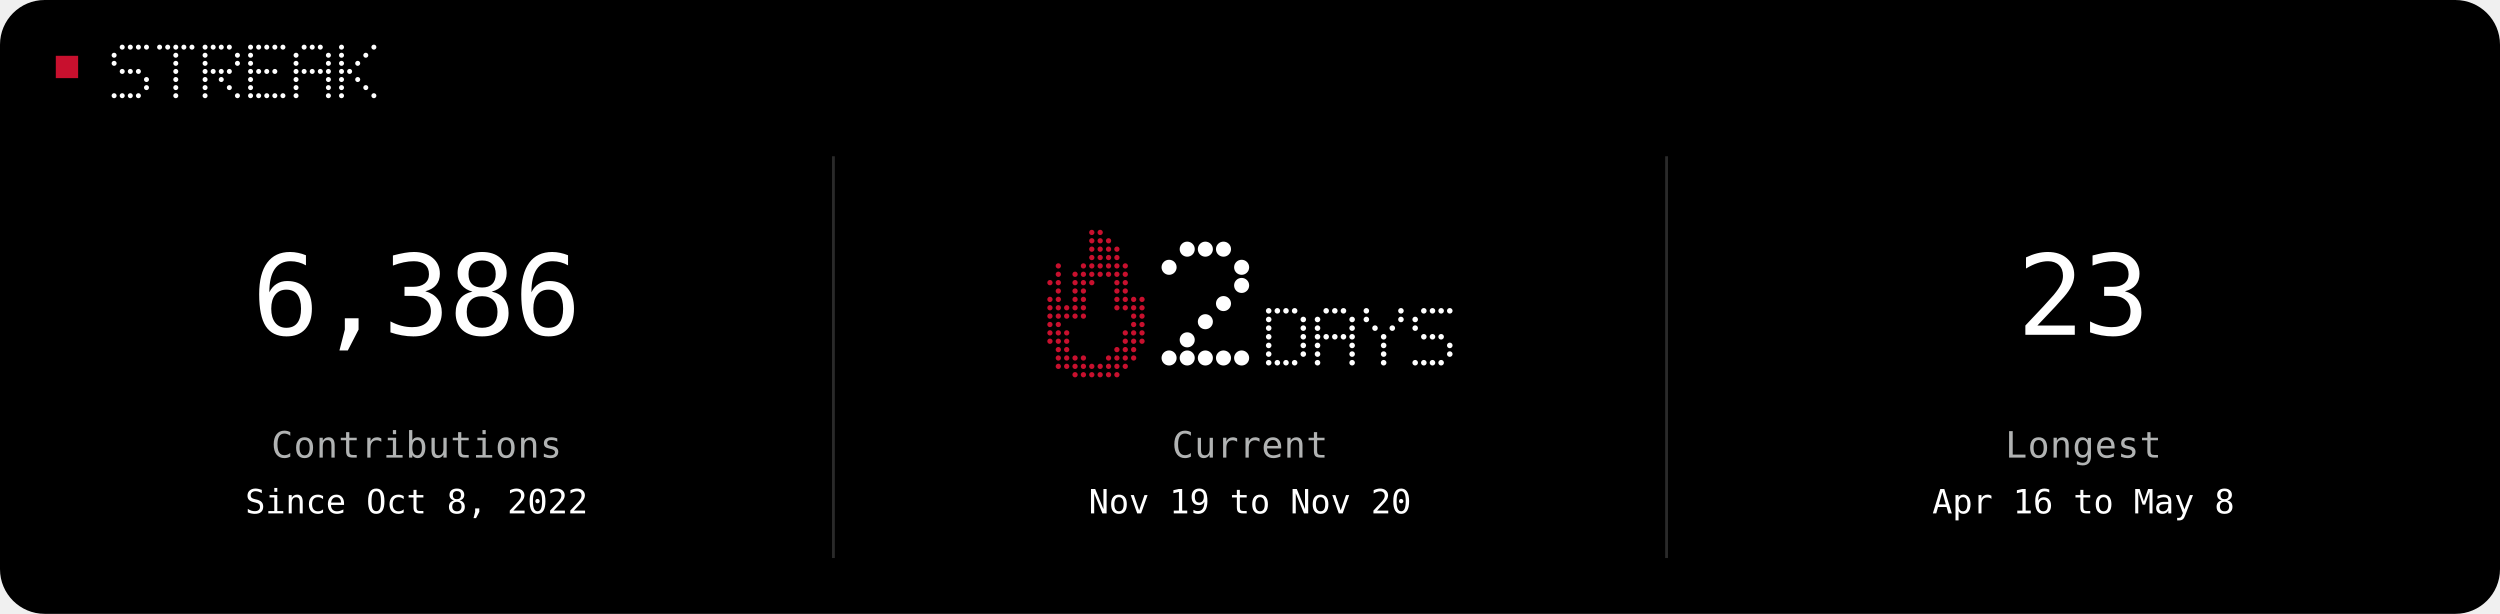
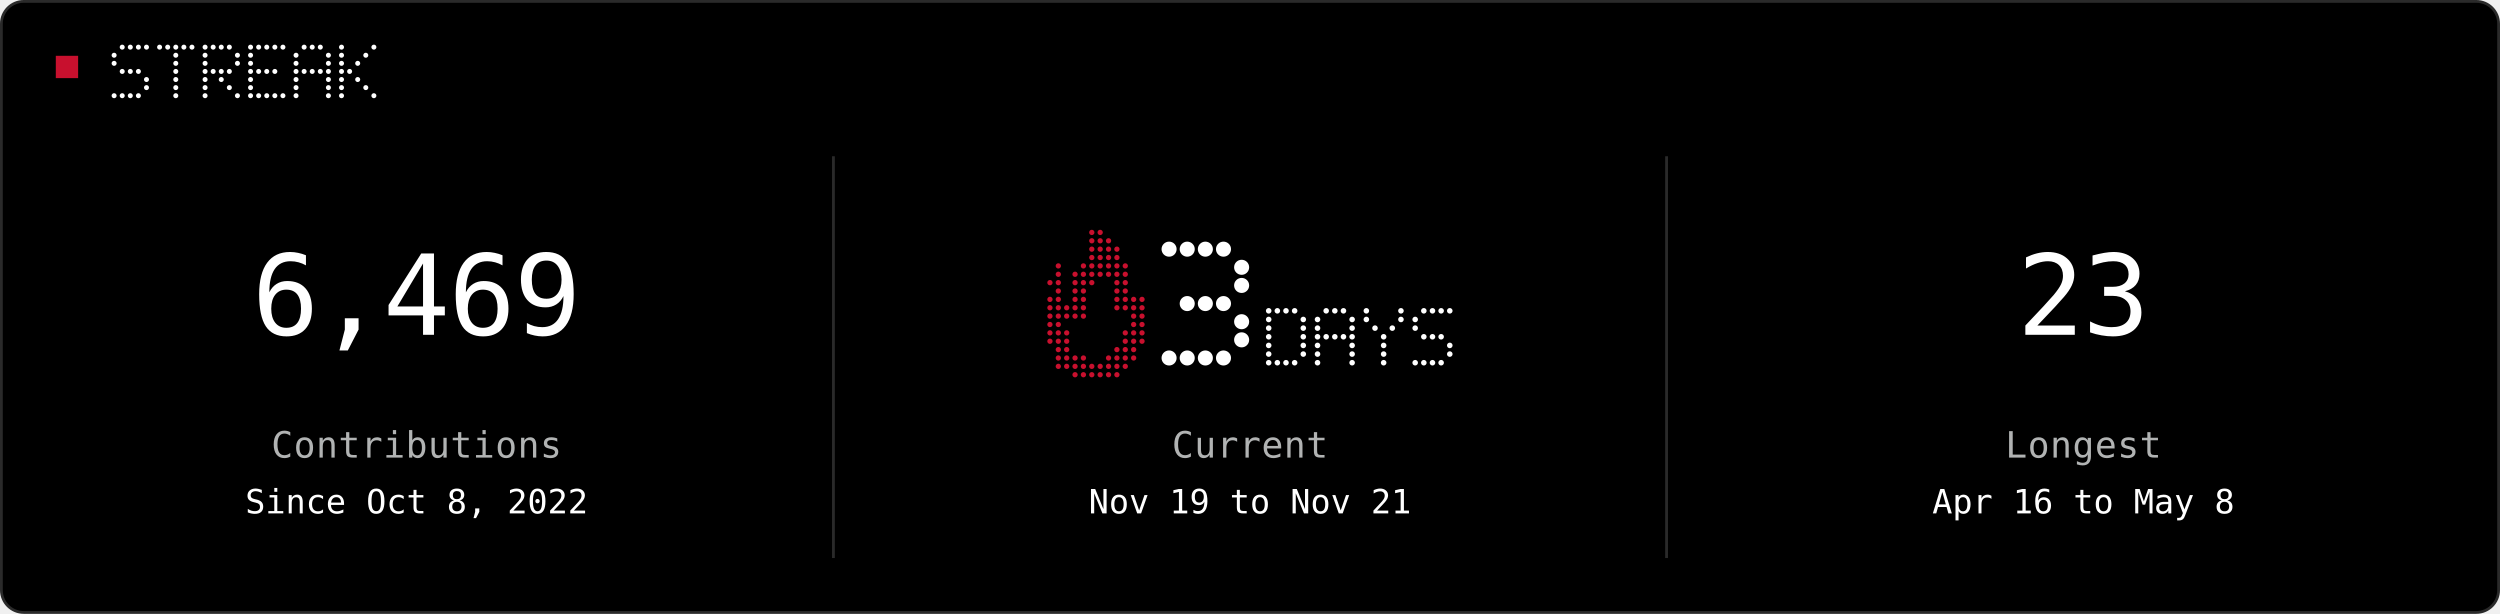
<svg xmlns="http://www.w3.org/2000/svg" width="896" height="220" viewBox="0 0 896 220" role="img">
-   <rect width="896" height="220" rx="16" fill="#000000" />
+   <rect x="0.5" y="0.5" width="895" height="219" rx="8" fill="#000000" stroke="#2A2A2A" />
  <rect x="20" y="20" width="8" height="8" fill="#C8102E" />
  <circle cx="43.8" cy="16.9" r="0.90" fill="#FFFFFF" />
  <circle cx="46.7" cy="16.9" r="0.90" fill="#FFFFFF" />
  <circle cx="49.6" cy="16.9" r="0.90" fill="#FFFFFF" />
  <circle cx="52.5" cy="16.9" r="0.90" fill="#FFFFFF" />
  <circle cx="40.9" cy="19.8" r="0.90" fill="#FFFFFF" />
  <circle cx="40.9" cy="22.7" r="0.90" fill="#FFFFFF" />
  <circle cx="43.8" cy="25.6" r="0.90" fill="#FFFFFF" />
  <circle cx="46.7" cy="25.6" r="0.90" fill="#FFFFFF" />
  <circle cx="49.6" cy="25.6" r="0.90" fill="#FFFFFF" />
  <circle cx="52.5" cy="28.5" r="0.90" fill="#FFFFFF" />
  <circle cx="52.5" cy="31.4" r="0.90" fill="#FFFFFF" />
  <circle cx="40.9" cy="34.3" r="0.90" fill="#FFFFFF" />
  <circle cx="43.8" cy="34.3" r="0.90" fill="#FFFFFF" />
  <circle cx="46.7" cy="34.3" r="0.90" fill="#FFFFFF" />
  <circle cx="49.6" cy="34.3" r="0.90" fill="#FFFFFF" />
  <circle cx="57.2" cy="16.9" r="0.90" fill="#FFFFFF" />
  <circle cx="60.1" cy="16.9" r="0.90" fill="#FFFFFF" />
  <circle cx="63.0" cy="16.9" r="0.90" fill="#FFFFFF" />
  <circle cx="65.9" cy="16.9" r="0.90" fill="#FFFFFF" />
  <circle cx="68.8" cy="16.9" r="0.90" fill="#FFFFFF" />
  <circle cx="63.0" cy="19.8" r="0.90" fill="#FFFFFF" />
  <circle cx="63.0" cy="22.7" r="0.90" fill="#FFFFFF" />
  <circle cx="63.0" cy="25.6" r="0.90" fill="#FFFFFF" />
  <circle cx="63.0" cy="28.5" r="0.90" fill="#FFFFFF" />
  <circle cx="63.0" cy="31.4" r="0.90" fill="#FFFFFF" />
  <circle cx="63.0" cy="34.3" r="0.90" fill="#FFFFFF" />
  <circle cx="73.5" cy="16.9" r="0.90" fill="#FFFFFF" />
  <circle cx="76.4" cy="16.9" r="0.90" fill="#FFFFFF" />
  <circle cx="79.3" cy="16.9" r="0.90" fill="#FFFFFF" />
  <circle cx="82.2" cy="16.9" r="0.90" fill="#FFFFFF" />
  <circle cx="73.5" cy="19.8" r="0.90" fill="#FFFFFF" />
  <circle cx="85.1" cy="19.8" r="0.90" fill="#FFFFFF" />
  <circle cx="73.5" cy="22.7" r="0.90" fill="#FFFFFF" />
  <circle cx="85.1" cy="22.7" r="0.90" fill="#FFFFFF" />
  <circle cx="73.5" cy="25.6" r="0.90" fill="#FFFFFF" />
  <circle cx="76.4" cy="25.6" r="0.90" fill="#FFFFFF" />
  <circle cx="79.3" cy="25.6" r="0.90" fill="#FFFFFF" />
  <circle cx="82.2" cy="25.6" r="0.90" fill="#FFFFFF" />
  <circle cx="73.5" cy="28.5" r="0.90" fill="#FFFFFF" />
  <circle cx="79.3" cy="28.5" r="0.90" fill="#FFFFFF" />
  <circle cx="73.5" cy="31.4" r="0.90" fill="#FFFFFF" />
  <circle cx="82.2" cy="31.4" r="0.90" fill="#FFFFFF" />
  <circle cx="73.5" cy="34.3" r="0.90" fill="#FFFFFF" />
  <circle cx="85.1" cy="34.3" r="0.90" fill="#FFFFFF" />
  <circle cx="89.8" cy="16.9" r="0.90" fill="#FFFFFF" />
  <circle cx="92.7" cy="16.9" r="0.90" fill="#FFFFFF" />
  <circle cx="95.6" cy="16.9" r="0.90" fill="#FFFFFF" />
  <circle cx="98.5" cy="16.9" r="0.90" fill="#FFFFFF" />
  <circle cx="101.4" cy="16.9" r="0.90" fill="#FFFFFF" />
  <circle cx="89.8" cy="19.8" r="0.90" fill="#FFFFFF" />
  <circle cx="89.8" cy="22.7" r="0.90" fill="#FFFFFF" />
  <circle cx="89.8" cy="25.6" r="0.90" fill="#FFFFFF" />
  <circle cx="92.7" cy="25.6" r="0.90" fill="#FFFFFF" />
  <circle cx="95.6" cy="25.6" r="0.90" fill="#FFFFFF" />
  <circle cx="98.5" cy="25.6" r="0.90" fill="#FFFFFF" />
  <circle cx="89.8" cy="28.5" r="0.90" fill="#FFFFFF" />
  <circle cx="89.8" cy="31.4" r="0.90" fill="#FFFFFF" />
  <circle cx="89.8" cy="34.3" r="0.90" fill="#FFFFFF" />
  <circle cx="92.7" cy="34.3" r="0.90" fill="#FFFFFF" />
  <circle cx="95.6" cy="34.3" r="0.90" fill="#FFFFFF" />
  <circle cx="98.5" cy="34.3" r="0.90" fill="#FFFFFF" />
  <circle cx="101.4" cy="34.3" r="0.90" fill="#FFFFFF" />
  <circle cx="109.0" cy="16.9" r="0.90" fill="#FFFFFF" />
  <circle cx="111.9" cy="16.9" r="0.90" fill="#FFFFFF" />
  <circle cx="114.8" cy="16.9" r="0.90" fill="#FFFFFF" />
  <circle cx="106.1" cy="19.8" r="0.90" fill="#FFFFFF" />
  <circle cx="117.7" cy="19.8" r="0.90" fill="#FFFFFF" />
  <circle cx="106.1" cy="22.7" r="0.90" fill="#FFFFFF" />
  <circle cx="117.7" cy="22.7" r="0.90" fill="#FFFFFF" />
  <circle cx="106.1" cy="25.6" r="0.90" fill="#FFFFFF" />
  <circle cx="109.0" cy="25.6" r="0.90" fill="#FFFFFF" />
  <circle cx="111.9" cy="25.6" r="0.90" fill="#FFFFFF" />
  <circle cx="114.8" cy="25.6" r="0.90" fill="#FFFFFF" />
  <circle cx="117.7" cy="25.6" r="0.90" fill="#FFFFFF" />
  <circle cx="106.1" cy="28.5" r="0.90" fill="#FFFFFF" />
  <circle cx="117.7" cy="28.5" r="0.90" fill="#FFFFFF" />
  <circle cx="106.1" cy="31.4" r="0.90" fill="#FFFFFF" />
  <circle cx="117.7" cy="31.4" r="0.90" fill="#FFFFFF" />
  <circle cx="106.1" cy="34.3" r="0.90" fill="#FFFFFF" />
  <circle cx="117.7" cy="34.3" r="0.90" fill="#FFFFFF" />
  <circle cx="122.4" cy="16.9" r="0.90" fill="#FFFFFF" />
  <circle cx="134.0" cy="16.9" r="0.90" fill="#FFFFFF" />
  <circle cx="122.4" cy="19.8" r="0.90" fill="#FFFFFF" />
  <circle cx="131.1" cy="19.8" r="0.90" fill="#FFFFFF" />
  <circle cx="122.4" cy="22.7" r="0.90" fill="#FFFFFF" />
  <circle cx="128.2" cy="22.7" r="0.90" fill="#FFFFFF" />
  <circle cx="122.4" cy="25.6" r="0.90" fill="#FFFFFF" />
  <circle cx="125.3" cy="25.6" r="0.90" fill="#FFFFFF" />
  <circle cx="122.4" cy="28.5" r="0.90" fill="#FFFFFF" />
  <circle cx="128.2" cy="28.5" r="0.90" fill="#FFFFFF" />
  <circle cx="122.4" cy="31.4" r="0.90" fill="#FFFFFF" />
  <circle cx="131.1" cy="31.4" r="0.90" fill="#FFFFFF" />
  <circle cx="122.4" cy="34.3" r="0.90" fill="#FFFFFF" />
  <circle cx="134.0" cy="34.3" r="0.90" fill="#FFFFFF" />
  <line x1="298.7" y1="56" x2="298.7" y2="200" stroke="#2A2A2A" />
  <line x1="597.3" y1="56" x2="597.3" y2="200" stroke="#2A2A2A" />
-   <text x="149.3" y="120" fill="#FFFFFF" text-anchor="middle" font-family="ui-monospace, Geist Mono, monospace" font-size="40" letter-spacing="-0.6" dominant-baseline="auto">6,386</text>
+   <text x="149.3" y="120" fill="#FFFFFF" text-anchor="middle" font-family="ui-monospace, Geist Mono, monospace" font-size="40" letter-spacing="-0.6" dominant-baseline="auto">6,469</text>
  <text x="149.3" y="164" fill="#B1B3B3" text-anchor="middle" font-family="ui-monospace, Geist Mono, monospace" font-size="13" letter-spacing="0.2" dominant-baseline="auto">Contributions</text>
  <text x="149.3" y="184" fill="#FFFFFF" text-anchor="middle" font-family="ui-monospace, Geist Mono, monospace" font-size="12" letter-spacing="0" dominant-baseline="auto">Since Oct 8, 2022</text>
  <circle cx="391.3" cy="83.3" r="0.95" fill="#C8102E" />
  <circle cx="394.3" cy="83.3" r="0.95" fill="#C8102E" />
  <circle cx="391.3" cy="86.3" r="0.95" fill="#C8102E" />
  <circle cx="394.3" cy="86.3" r="0.95" fill="#C8102E" />
  <circle cx="397.3" cy="86.3" r="0.95" fill="#C8102E" />
  <circle cx="391.3" cy="89.3" r="0.95" fill="#C8102E" />
  <circle cx="394.3" cy="89.3" r="0.95" fill="#C8102E" />
  <circle cx="397.3" cy="89.3" r="0.95" fill="#C8102E" />
  <circle cx="400.3" cy="89.3" r="0.95" fill="#C8102E" />
  <circle cx="391.3" cy="92.3" r="0.95" fill="#C8102E" />
  <circle cx="394.3" cy="92.3" r="0.95" fill="#C8102E" />
  <circle cx="397.3" cy="92.3" r="0.95" fill="#C8102E" />
  <circle cx="400.3" cy="92.3" r="0.95" fill="#C8102E" />
  <circle cx="379.3" cy="95.3" r="0.95" fill="#C8102E" />
  <circle cx="388.3" cy="95.3" r="0.95" fill="#C8102E" />
  <circle cx="391.3" cy="95.3" r="0.95" fill="#C8102E" />
  <circle cx="394.3" cy="95.3" r="0.95" fill="#C8102E" />
  <circle cx="397.3" cy="95.3" r="0.95" fill="#C8102E" />
  <circle cx="400.3" cy="95.3" r="0.95" fill="#C8102E" />
  <circle cx="403.3" cy="95.3" r="0.95" fill="#C8102E" />
  <circle cx="379.3" cy="98.3" r="0.95" fill="#C8102E" />
  <circle cx="385.3" cy="98.3" r="0.95" fill="#C8102E" />
  <circle cx="388.3" cy="98.3" r="0.95" fill="#C8102E" />
  <circle cx="391.3" cy="98.3" r="0.95" fill="#C8102E" />
  <circle cx="394.3" cy="98.3" r="0.95" fill="#C8102E" />
  <circle cx="397.3" cy="98.3" r="0.95" fill="#C8102E" />
  <circle cx="400.3" cy="98.3" r="0.95" fill="#C8102E" />
  <circle cx="403.3" cy="98.3" r="0.95" fill="#C8102E" />
  <circle cx="376.3" cy="101.3" r="0.95" fill="#C8102E" />
  <circle cx="379.3" cy="101.3" r="0.95" fill="#C8102E" />
  <circle cx="385.3" cy="101.3" r="0.95" fill="#C8102E" />
  <circle cx="388.3" cy="101.3" r="0.95" fill="#C8102E" />
  <circle cx="391.3" cy="101.3" r="0.95" fill="#C8102E" />
  <circle cx="400.3" cy="101.3" r="0.95" fill="#C8102E" />
  <circle cx="403.3" cy="101.3" r="0.95" fill="#C8102E" />
  <circle cx="379.3" cy="104.3" r="0.95" fill="#C8102E" />
  <circle cx="385.3" cy="104.3" r="0.95" fill="#C8102E" />
  <circle cx="388.3" cy="104.3" r="0.95" fill="#C8102E" />
  <circle cx="400.3" cy="104.3" r="0.95" fill="#C8102E" />
  <circle cx="403.3" cy="104.3" r="0.95" fill="#C8102E" />
  <circle cx="376.3" cy="107.3" r="0.95" fill="#C8102E" />
  <circle cx="379.3" cy="107.3" r="0.95" fill="#C8102E" />
  <circle cx="385.3" cy="107.3" r="0.95" fill="#C8102E" />
  <circle cx="388.3" cy="107.3" r="0.95" fill="#C8102E" />
  <circle cx="400.3" cy="107.3" r="0.95" fill="#C8102E" />
  <circle cx="403.3" cy="107.3" r="0.95" fill="#C8102E" />
  <circle cx="406.3" cy="107.3" r="0.95" fill="#C8102E" />
  <circle cx="409.3" cy="107.3" r="0.95" fill="#C8102E" />
  <circle cx="376.3" cy="110.3" r="0.95" fill="#C8102E" />
  <circle cx="379.3" cy="110.3" r="0.95" fill="#C8102E" />
  <circle cx="382.3" cy="110.3" r="0.95" fill="#C8102E" />
  <circle cx="385.3" cy="110.3" r="0.95" fill="#C8102E" />
  <circle cx="388.3" cy="110.3" r="0.95" fill="#C8102E" />
  <circle cx="400.3" cy="110.3" r="0.95" fill="#C8102E" />
  <circle cx="403.3" cy="110.3" r="0.95" fill="#C8102E" />
  <circle cx="406.3" cy="110.3" r="0.95" fill="#C8102E" />
  <circle cx="409.3" cy="110.3" r="0.95" fill="#C8102E" />
  <circle cx="376.3" cy="113.3" r="0.95" fill="#C8102E" />
  <circle cx="379.3" cy="113.3" r="0.95" fill="#C8102E" />
  <circle cx="382.3" cy="113.3" r="0.95" fill="#C8102E" />
  <circle cx="385.3" cy="113.3" r="0.95" fill="#C8102E" />
  <circle cx="388.3" cy="113.3" r="0.95" fill="#C8102E" />
  <circle cx="406.3" cy="113.3" r="0.95" fill="#C8102E" />
  <circle cx="409.3" cy="113.3" r="0.95" fill="#C8102E" />
  <circle cx="376.3" cy="116.3" r="0.95" fill="#C8102E" />
  <circle cx="379.3" cy="116.3" r="0.95" fill="#C8102E" />
  <circle cx="406.3" cy="116.3" r="0.95" fill="#C8102E" />
  <circle cx="409.3" cy="116.3" r="0.95" fill="#C8102E" />
  <circle cx="376.3" cy="119.3" r="0.95" fill="#C8102E" />
  <circle cx="379.3" cy="119.3" r="0.95" fill="#C8102E" />
  <circle cx="382.3" cy="119.3" r="0.95" fill="#C8102E" />
  <circle cx="403.3" cy="119.3" r="0.95" fill="#C8102E" />
  <circle cx="406.3" cy="119.3" r="0.95" fill="#C8102E" />
  <circle cx="409.3" cy="119.3" r="0.95" fill="#C8102E" />
  <circle cx="376.3" cy="122.3" r="0.95" fill="#C8102E" />
  <circle cx="379.3" cy="122.3" r="0.95" fill="#C8102E" />
  <circle cx="382.3" cy="122.3" r="0.95" fill="#C8102E" />
  <circle cx="403.3" cy="122.3" r="0.95" fill="#C8102E" />
  <circle cx="406.3" cy="122.3" r="0.95" fill="#C8102E" />
  <circle cx="409.3" cy="122.3" r="0.95" fill="#C8102E" />
  <circle cx="379.3" cy="125.3" r="0.95" fill="#C8102E" />
  <circle cx="382.3" cy="125.3" r="0.95" fill="#C8102E" />
  <circle cx="400.3" cy="125.3" r="0.95" fill="#C8102E" />
  <circle cx="403.3" cy="125.3" r="0.95" fill="#C8102E" />
  <circle cx="406.3" cy="125.3" r="0.95" fill="#C8102E" />
  <circle cx="379.3" cy="128.3" r="0.95" fill="#C8102E" />
  <circle cx="382.3" cy="128.3" r="0.95" fill="#C8102E" />
  <circle cx="385.3" cy="128.3" r="0.95" fill="#C8102E" />
  <circle cx="388.3" cy="128.3" r="0.95" fill="#C8102E" />
  <circle cx="397.3" cy="128.3" r="0.95" fill="#C8102E" />
  <circle cx="400.3" cy="128.3" r="0.95" fill="#C8102E" />
  <circle cx="403.3" cy="128.3" r="0.95" fill="#C8102E" />
  <circle cx="406.3" cy="128.3" r="0.95" fill="#C8102E" />
  <circle cx="379.3" cy="131.3" r="0.95" fill="#C8102E" />
  <circle cx="382.3" cy="131.3" r="0.95" fill="#C8102E" />
  <circle cx="385.3" cy="131.3" r="0.95" fill="#C8102E" />
  <circle cx="388.3" cy="131.3" r="0.95" fill="#C8102E" />
  <circle cx="391.3" cy="131.3" r="0.95" fill="#C8102E" />
  <circle cx="394.3" cy="131.3" r="0.95" fill="#C8102E" />
  <circle cx="397.3" cy="131.3" r="0.95" fill="#C8102E" />
  <circle cx="400.3" cy="131.3" r="0.95" fill="#C8102E" />
  <circle cx="403.3" cy="131.3" r="0.95" fill="#C8102E" />
  <circle cx="385.3" cy="134.3" r="0.95" fill="#C8102E" />
  <circle cx="388.3" cy="134.3" r="0.95" fill="#C8102E" />
  <circle cx="391.3" cy="134.3" r="0.95" fill="#C8102E" />
  <circle cx="394.3" cy="134.3" r="0.95" fill="#C8102E" />
  <circle cx="397.3" cy="134.3" r="0.95" fill="#C8102E" />
  <circle cx="400.3" cy="134.3" r="0.95" fill="#C8102E" />
+   <circle cx="419.0" cy="89.3" r="2.70" fill="#FFFFFF" />
  <circle cx="425.5" cy="89.3" r="2.70" fill="#FFFFFF" />
  <circle cx="432.0" cy="89.3" r="2.70" fill="#FFFFFF" />
  <circle cx="438.5" cy="89.3" r="2.70" fill="#FFFFFF" />
-   <circle cx="419.0" cy="95.8" r="2.70" fill="#FFFFFF" />
  <circle cx="445.0" cy="95.8" r="2.70" fill="#FFFFFF" />
  <circle cx="445.0" cy="102.3" r="2.70" fill="#FFFFFF" />
+   <circle cx="425.5" cy="108.8" r="2.70" fill="#FFFFFF" />
+   <circle cx="432.0" cy="108.8" r="2.70" fill="#FFFFFF" />
  <circle cx="438.5" cy="108.8" r="2.70" fill="#FFFFFF" />
-   <circle cx="432.0" cy="115.3" r="2.70" fill="#FFFFFF" />
-   <circle cx="425.5" cy="121.8" r="2.70" fill="#FFFFFF" />
+   <circle cx="445.0" cy="115.3" r="2.70" fill="#FFFFFF" />
+   <circle cx="445.0" cy="121.8" r="2.70" fill="#FFFFFF" />
  <circle cx="419.0" cy="128.3" r="2.70" fill="#FFFFFF" />
  <circle cx="425.5" cy="128.3" r="2.70" fill="#FFFFFF" />
  <circle cx="432.0" cy="128.3" r="2.70" fill="#FFFFFF" />
  <circle cx="438.5" cy="128.3" r="2.70" fill="#FFFFFF" />
-   <circle cx="445.0" cy="128.3" r="2.70" fill="#FFFFFF" />
  <circle cx="454.7" cy="111.4" r="1.00" fill="#FFFFFF" />
  <circle cx="457.8" cy="111.4" r="1.00" fill="#FFFFFF" />
  <circle cx="460.9" cy="111.4" r="1.00" fill="#FFFFFF" />
  <circle cx="464.0" cy="111.4" r="1.00" fill="#FFFFFF" />
  <circle cx="454.7" cy="114.5" r="1.00" fill="#FFFFFF" />
  <circle cx="467.1" cy="114.5" r="1.00" fill="#FFFFFF" />
  <circle cx="454.7" cy="117.6" r="1.00" fill="#FFFFFF" />
  <circle cx="467.1" cy="117.6" r="1.00" fill="#FFFFFF" />
  <circle cx="454.7" cy="120.7" r="1.00" fill="#FFFFFF" />
  <circle cx="467.1" cy="120.7" r="1.00" fill="#FFFFFF" />
  <circle cx="454.7" cy="123.8" r="1.00" fill="#FFFFFF" />
  <circle cx="467.1" cy="123.8" r="1.00" fill="#FFFFFF" />
  <circle cx="454.7" cy="126.9" r="1.00" fill="#FFFFFF" />
  <circle cx="467.1" cy="126.9" r="1.00" fill="#FFFFFF" />
  <circle cx="454.7" cy="130.0" r="1.00" fill="#FFFFFF" />
  <circle cx="457.8" cy="130.0" r="1.00" fill="#FFFFFF" />
  <circle cx="460.9" cy="130.0" r="1.00" fill="#FFFFFF" />
  <circle cx="464.0" cy="130.0" r="1.00" fill="#FFFFFF" />
  <circle cx="475.3" cy="111.4" r="1.00" fill="#FFFFFF" />
  <circle cx="478.4" cy="111.4" r="1.00" fill="#FFFFFF" />
  <circle cx="481.5" cy="111.4" r="1.00" fill="#FFFFFF" />
  <circle cx="472.2" cy="114.5" r="1.00" fill="#FFFFFF" />
  <circle cx="484.6" cy="114.5" r="1.00" fill="#FFFFFF" />
  <circle cx="472.2" cy="117.6" r="1.00" fill="#FFFFFF" />
  <circle cx="484.6" cy="117.6" r="1.00" fill="#FFFFFF" />
  <circle cx="472.2" cy="120.7" r="1.00" fill="#FFFFFF" />
  <circle cx="475.3" cy="120.7" r="1.00" fill="#FFFFFF" />
  <circle cx="478.4" cy="120.7" r="1.00" fill="#FFFFFF" />
  <circle cx="481.5" cy="120.7" r="1.00" fill="#FFFFFF" />
  <circle cx="484.6" cy="120.7" r="1.00" fill="#FFFFFF" />
  <circle cx="472.2" cy="123.8" r="1.00" fill="#FFFFFF" />
  <circle cx="484.6" cy="123.8" r="1.00" fill="#FFFFFF" />
  <circle cx="472.2" cy="126.9" r="1.00" fill="#FFFFFF" />
  <circle cx="484.6" cy="126.9" r="1.00" fill="#FFFFFF" />
  <circle cx="472.2" cy="130.0" r="1.00" fill="#FFFFFF" />
  <circle cx="484.6" cy="130.0" r="1.00" fill="#FFFFFF" />
  <circle cx="489.7" cy="111.4" r="1.00" fill="#FFFFFF" />
  <circle cx="502.1" cy="111.4" r="1.00" fill="#FFFFFF" />
  <circle cx="489.7" cy="114.5" r="1.00" fill="#FFFFFF" />
  <circle cx="502.1" cy="114.5" r="1.00" fill="#FFFFFF" />
  <circle cx="492.8" cy="117.6" r="1.00" fill="#FFFFFF" />
  <circle cx="499.0" cy="117.6" r="1.00" fill="#FFFFFF" />
  <circle cx="495.9" cy="120.7" r="1.00" fill="#FFFFFF" />
  <circle cx="495.9" cy="123.8" r="1.00" fill="#FFFFFF" />
  <circle cx="495.9" cy="126.9" r="1.00" fill="#FFFFFF" />
  <circle cx="495.9" cy="130.0" r="1.00" fill="#FFFFFF" />
  <circle cx="510.3" cy="111.4" r="1.00" fill="#FFFFFF" />
  <circle cx="513.4" cy="111.4" r="1.00" fill="#FFFFFF" />
  <circle cx="516.5" cy="111.4" r="1.00" fill="#FFFFFF" />
  <circle cx="519.6" cy="111.4" r="1.00" fill="#FFFFFF" />
  <circle cx="507.2" cy="114.5" r="1.00" fill="#FFFFFF" />
  <circle cx="507.2" cy="117.6" r="1.00" fill="#FFFFFF" />
  <circle cx="510.3" cy="120.7" r="1.00" fill="#FFFFFF" />
  <circle cx="513.4" cy="120.7" r="1.00" fill="#FFFFFF" />
  <circle cx="516.5" cy="120.7" r="1.00" fill="#FFFFFF" />
  <circle cx="519.6" cy="123.8" r="1.00" fill="#FFFFFF" />
  <circle cx="519.6" cy="126.9" r="1.00" fill="#FFFFFF" />
  <circle cx="507.2" cy="130.0" r="1.00" fill="#FFFFFF" />
  <circle cx="510.3" cy="130.0" r="1.00" fill="#FFFFFF" />
  <circle cx="513.4" cy="130.0" r="1.00" fill="#FFFFFF" />
  <circle cx="516.5" cy="130.0" r="1.00" fill="#FFFFFF" />
  <text x="448.0" y="164" fill="#B1B3B3" text-anchor="middle" font-family="ui-monospace, Geist Mono, monospace" font-size="13" letter-spacing="0.2" dominant-baseline="auto">Current</text>
-   <text x="448.0" y="184" fill="#FFFFFF" text-anchor="middle" font-family="ui-monospace, Geist Mono, monospace" font-size="12" letter-spacing="0" dominant-baseline="auto">Nov 19 to Nov 20</text>
+   <text x="448.0" y="184" fill="#FFFFFF" text-anchor="middle" font-family="ui-monospace, Geist Mono, monospace" font-size="12" letter-spacing="0" dominant-baseline="auto">Nov 19 to Nov 21</text>
  <text x="746.7" y="120" fill="#FFFFFF" text-anchor="middle" font-family="ui-monospace, Geist Mono, monospace" font-size="40" letter-spacing="-0.6" dominant-baseline="auto">23</text>
  <text x="746.7" y="164" fill="#B1B3B3" text-anchor="middle" font-family="ui-monospace, Geist Mono, monospace" font-size="13" letter-spacing="0.2" dominant-baseline="auto">Longest</text>
  <text x="746.7" y="184" fill="#FFFFFF" text-anchor="middle" font-family="ui-monospace, Geist Mono, monospace" font-size="12" letter-spacing="0" dominant-baseline="auto">Apr 16 to May 8</text>
</svg>
